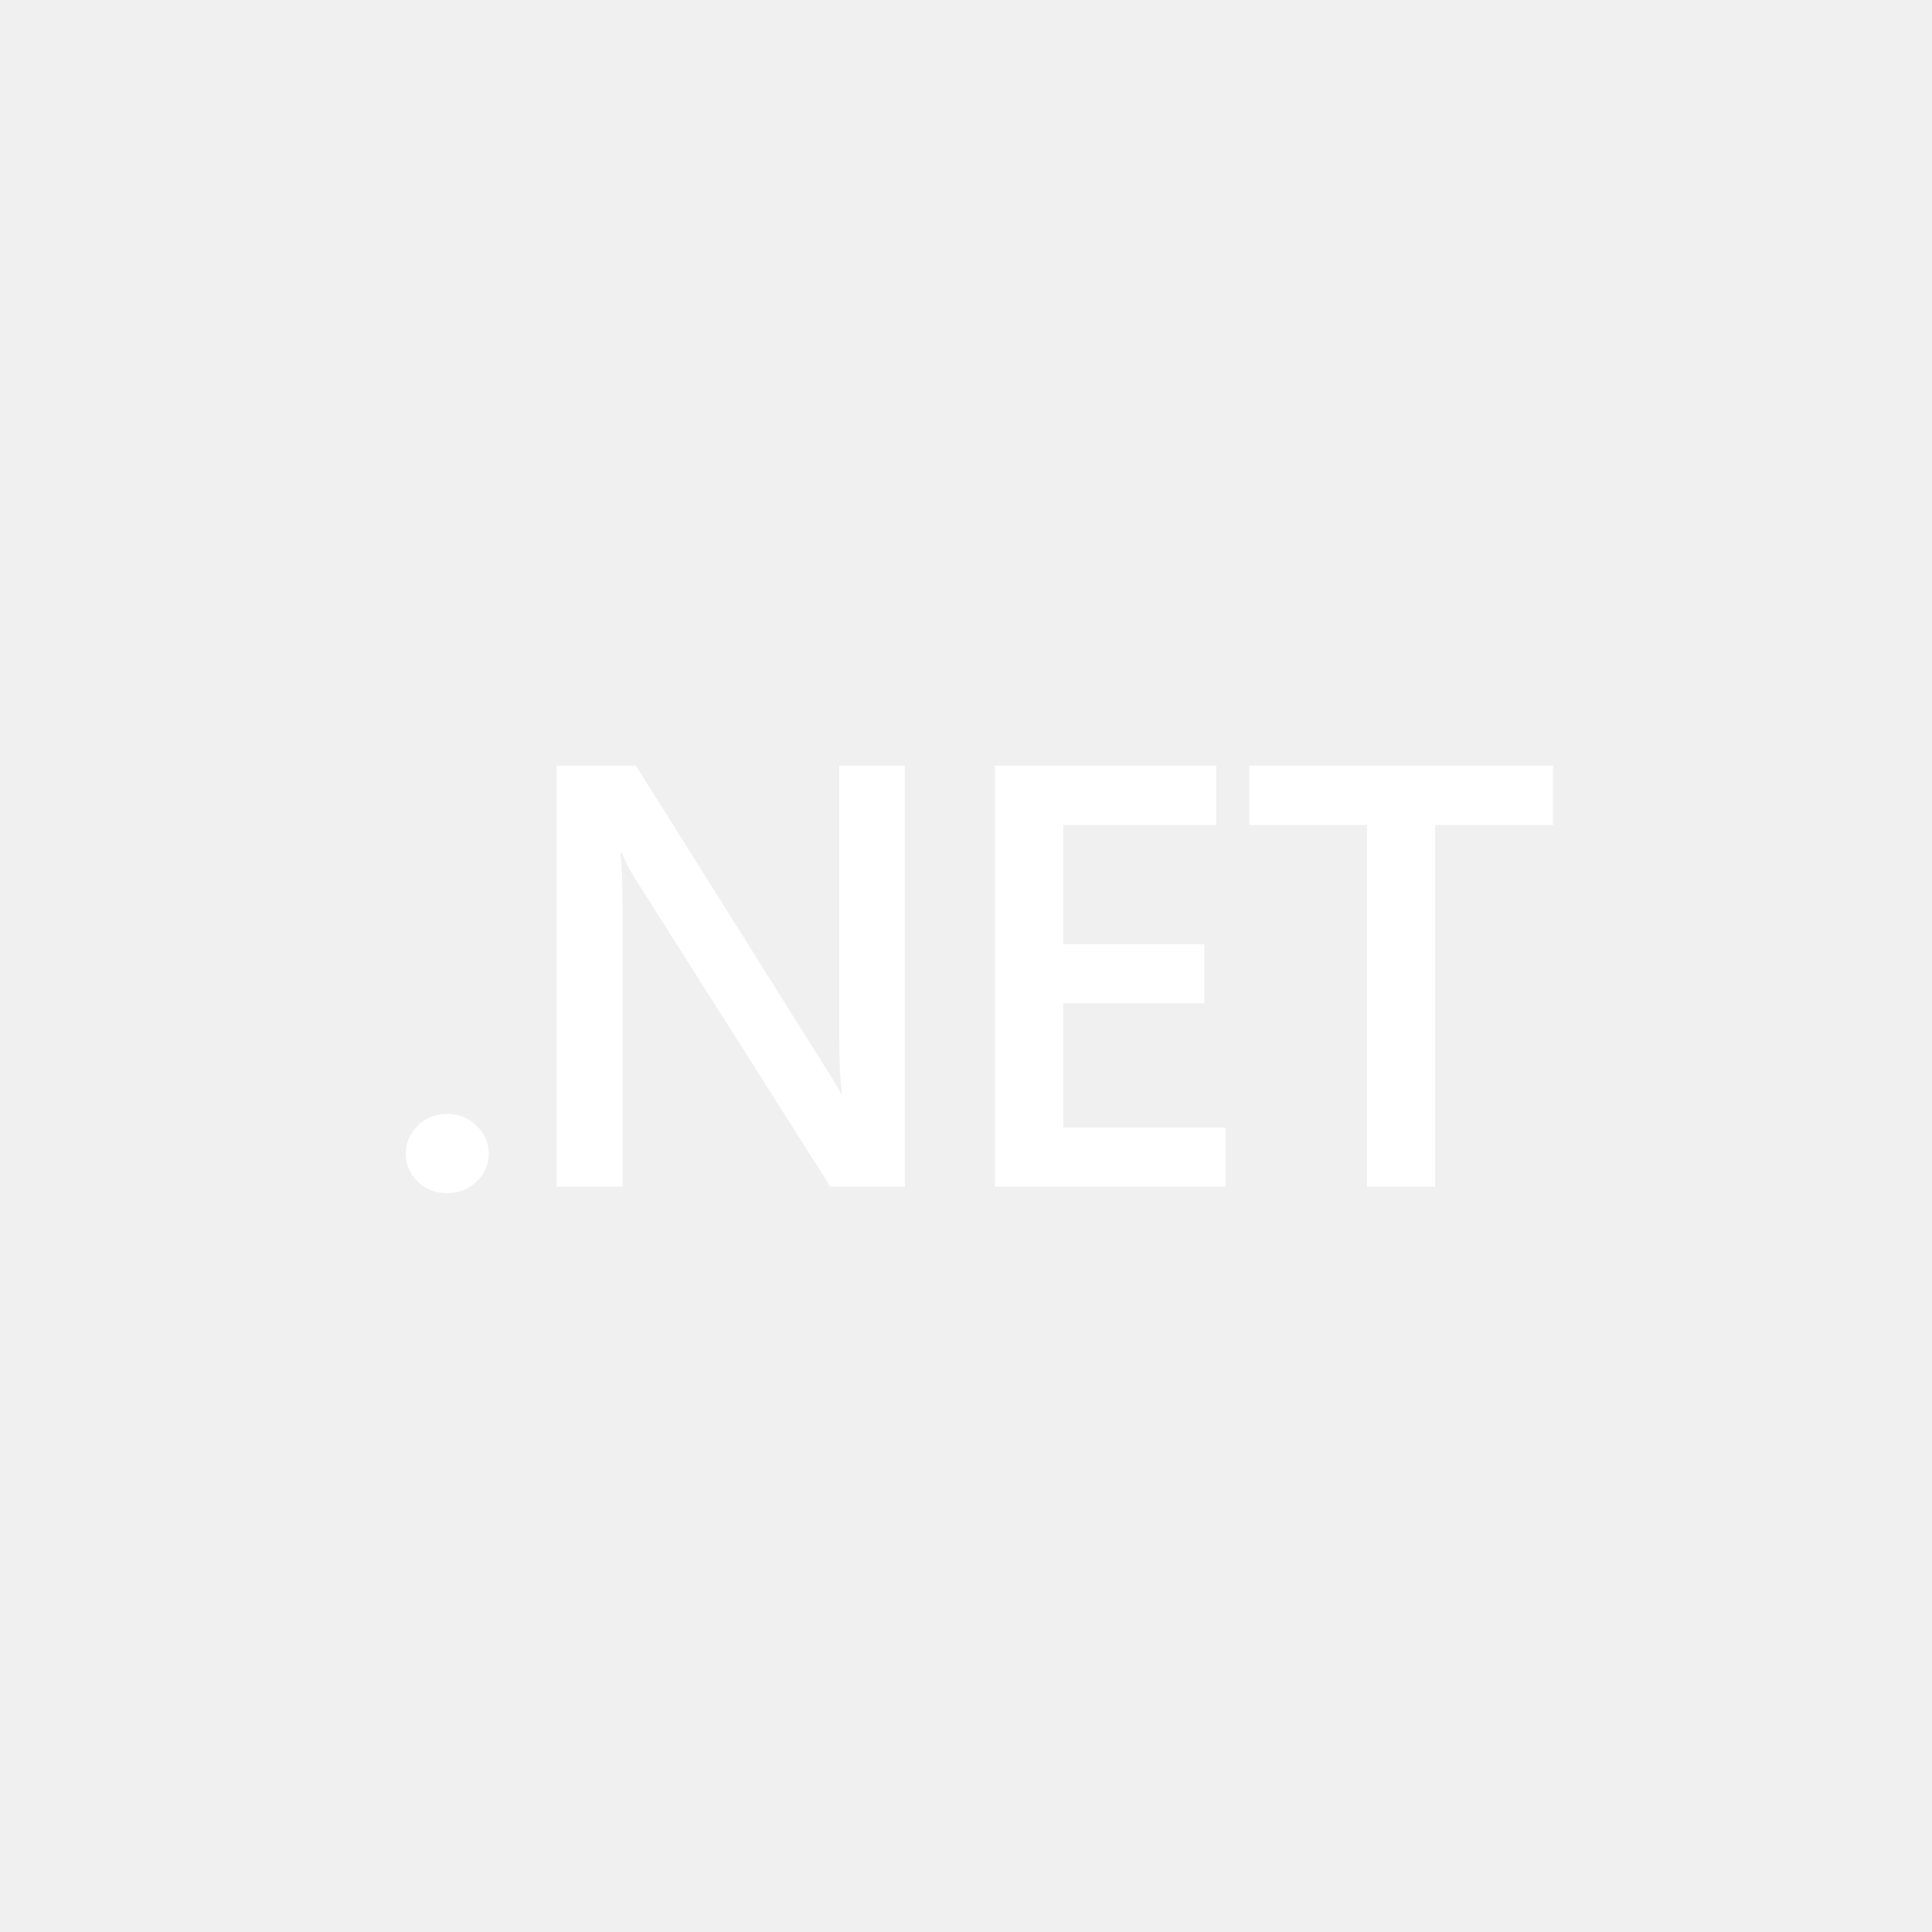
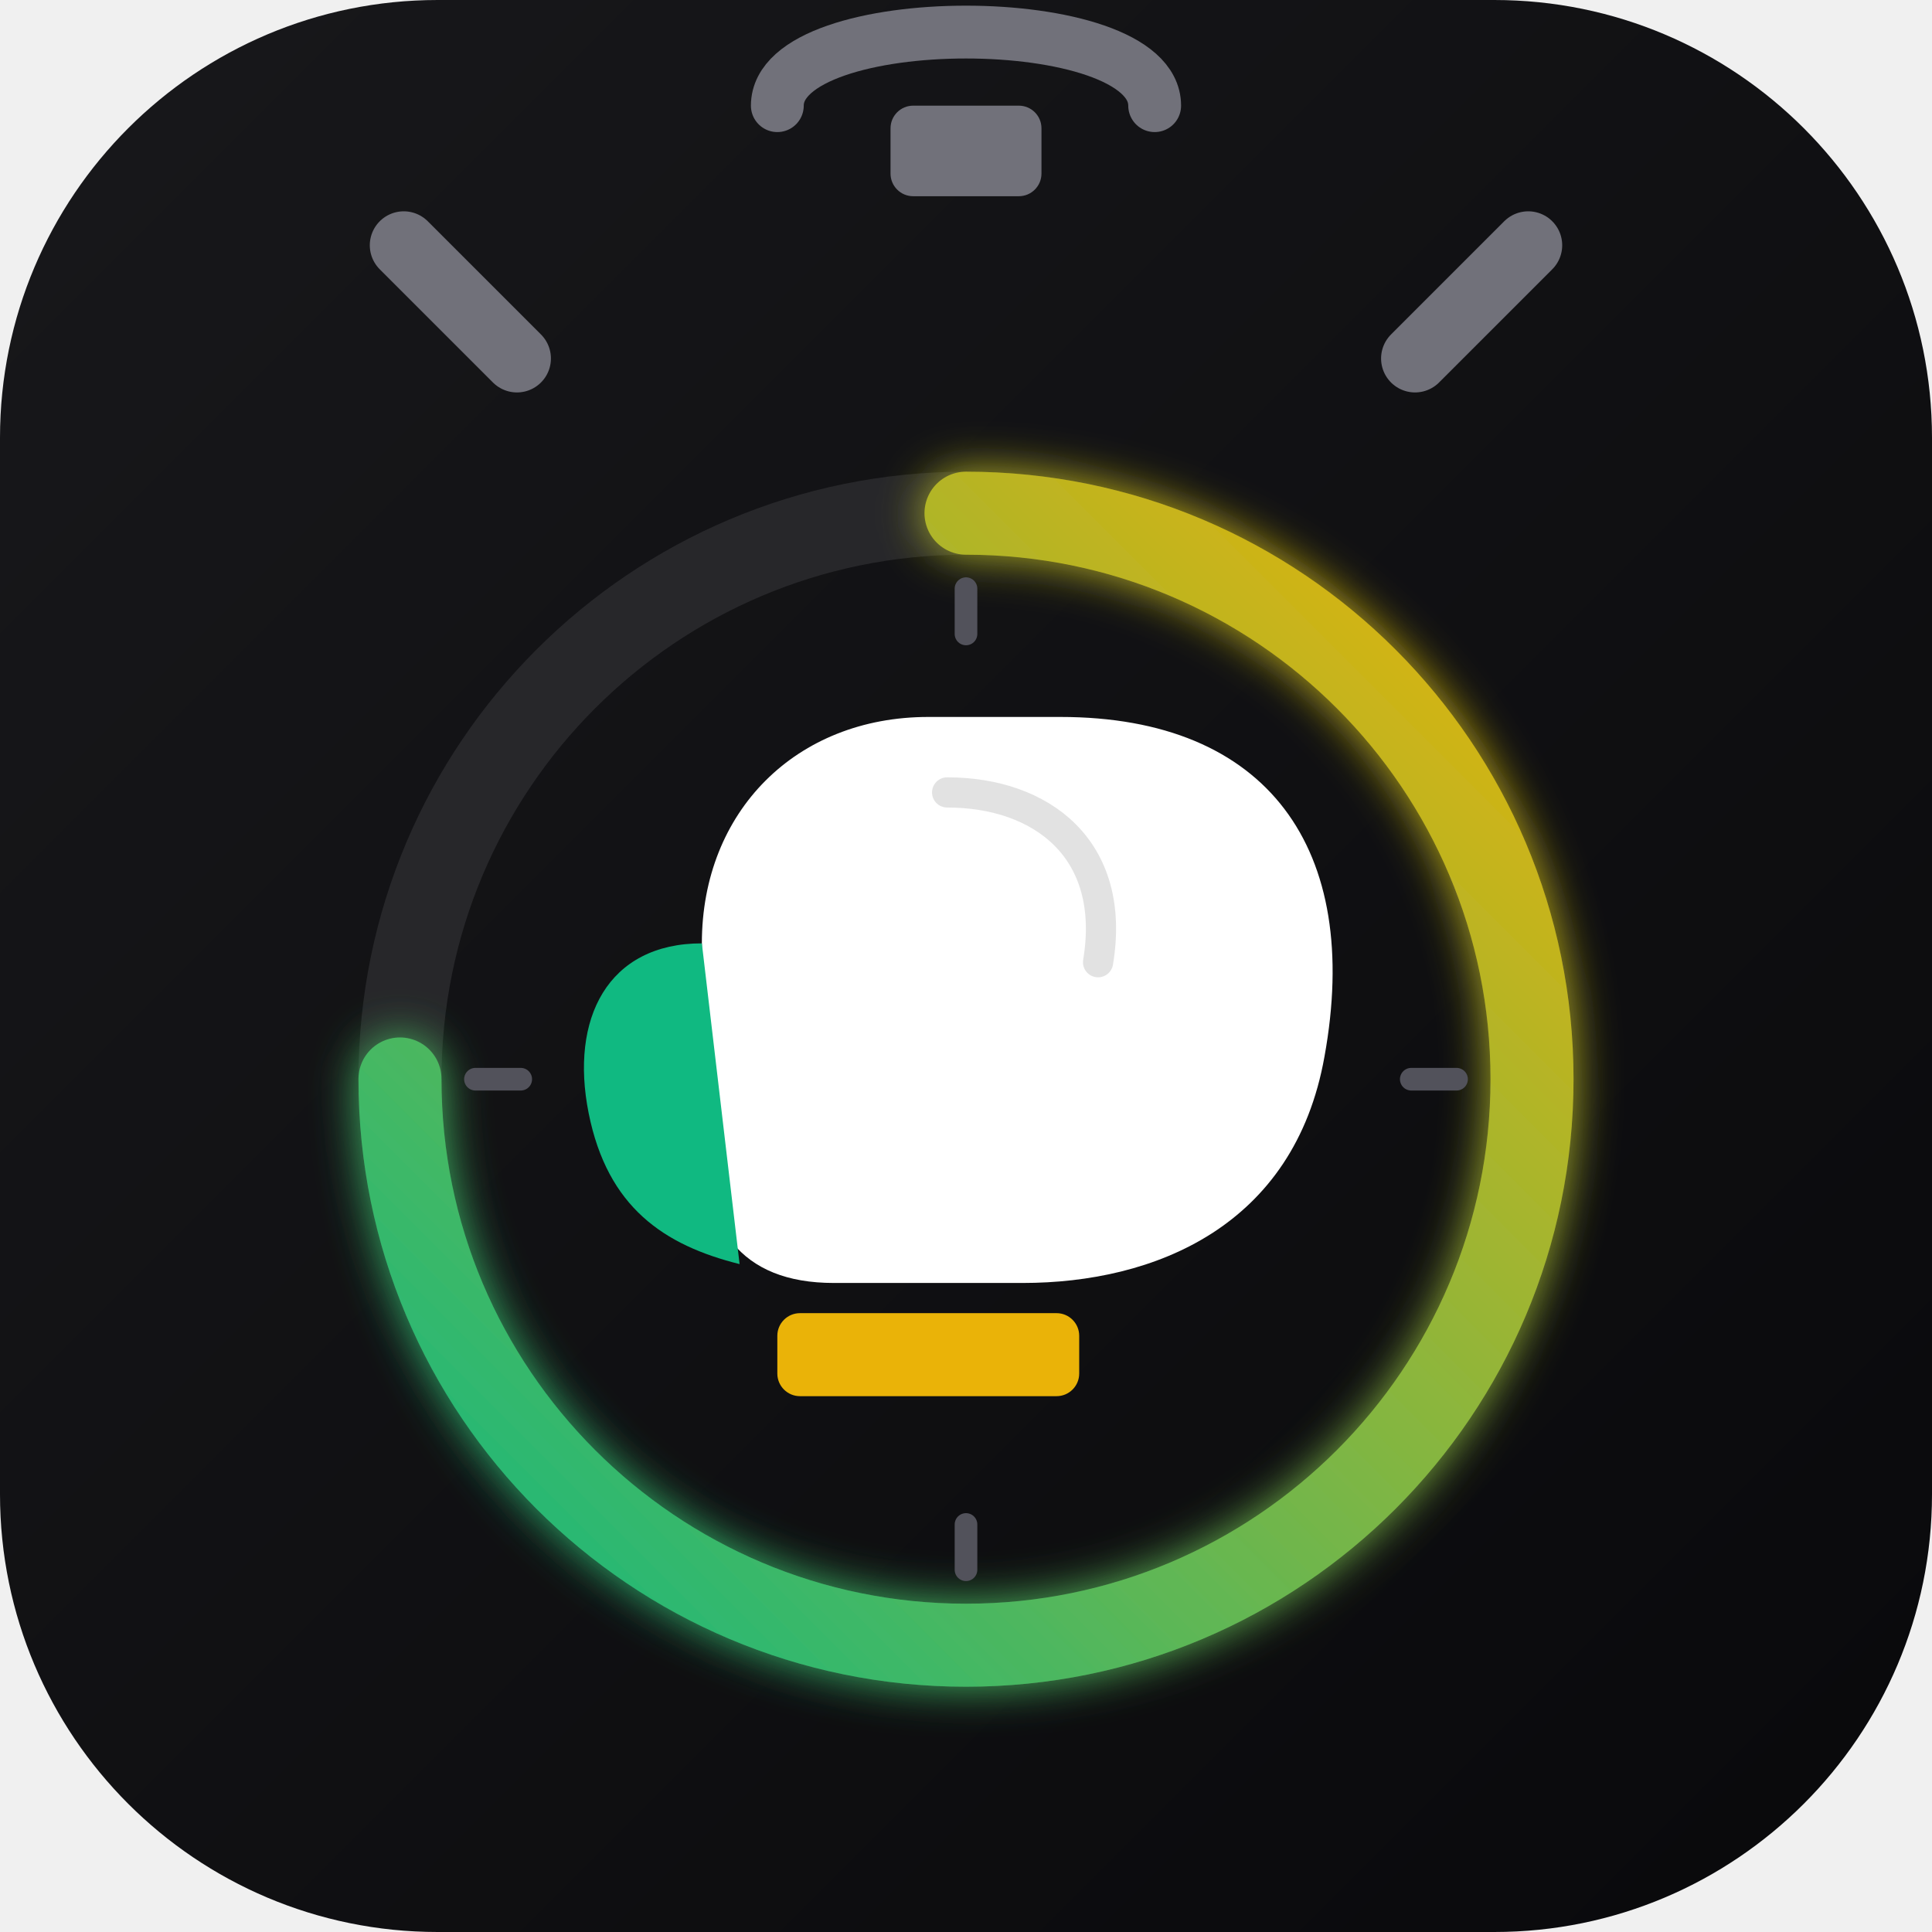
- <svg xmlns="http://www.w3.org/2000/svg" width="456" height="456" viewBox="0 0 456 456" version="1.1" xml:space="preserve" style="fill-rule:evenodd;clip-rule:evenodd;stroke-linejoin:round;stroke-miterlimit:2;">
-   <path d="m 105.5,281.609 c -2.703,0 -5.001,-0.9 -6.893,-2.702 -1.892,-1.848 -2.838,-4.042 -2.838,-6.582 0,-2.587 0.946,-4.804 2.838,-6.652 1.892,-1.848 4.19,-2.772 6.893,-2.772 2.748,0 5.068,0.924 6.96,2.772 1.937,1.848 2.906,4.064 2.906,6.652 0,2.54 -0.968,4.734 -2.906,6.582 -1.892,1.802 -4.212,2.702 -6.96,2.702 z" style="fill:#ffffff;fill-rule:nonzero;stroke-width:0.838" />
-   <path d="M 213.561,280.084 H 195.99 L 149.7,207.054 c -1.171,-1.848 -2.14,-3.765 -2.906,-5.751 h -0.406 c 0.361,2.125 0.541,6.675 0.541,13.65 v 65.132 h -15.543 v -99.36 h 18.719 l 44.737,71.298 c 1.892,2.957 3.109,4.989 3.649,6.098 h 0.27 c -0.45,-2.632 -0.676,-7.09 -0.676,-13.373 v -64.023 h 15.476 z" style="fill:#ffffff;fill-rule:nonzero;stroke-width:0.838" />
-   <path d="m 289.251,280.084 h -54.401 v -99.36 h 52.238 v 13.997 h -36.154 v 28.131 h 33.316 v 13.927 h -33.316 v 29.378 h 38.316 z" style="fill:#ffffff;fill-rule:nonzero;stroke-width:0.838" />
-   <path d="M 366.565,194.721 H 338.722 v 85.363 h -16.084 v -85.363 h -27.775 v -13.997 h 71.701 z" style="fill:#ffffff;fill-rule:nonzero;stroke-width:0.838" />
+ <svg xmlns="http://www.w3.org/2000/svg" viewBox="0 0 512 512" width="100%" height="100%">
+   <defs>
+     <linearGradient id="bgGrad" x1="0%" y1="0%" x2="100%" y2="100%">
+       <stop offset="0%" stop-color="#18181B" />
+       <stop offset="100%" stop-color="#09090B" />
+     </linearGradient>
+     <linearGradient id="arcGrad" x1="0%" y1="0%" x2="100%" y2="100%">
+       <stop offset="0%" stop-color="#10B981" />
+       <stop offset="100%" stop-color="#EAB308" />
+     </linearGradient>
+     <filter id="neonGlow" x="-20%" y="-20%" width="140%" height="140%">
+       <feGaussianBlur stdDeviation="6" result="blur" />
+       <feComposite in="SourceGraphic" in2="blur" operator="over" />
+     </filter>
+   </defs>
+   <rect width="512" height="512" rx="116" fill="url(#bgGrad)" />
+   <rect x="236" y="28" width="40" height="24" rx="6" fill="#71717A" />
+   <path d="M 206 28 C 206 2, 306 2, 306 28" fill="none" stroke="#71717A" stroke-width="14" stroke-linecap="round" />
+   <line x1="375" y1="95" x2="405" y2="65" stroke="#71717A" stroke-width="18" stroke-linecap="round" />
+   <line x1="137" y1="95" x2="107" y2="65" stroke="#71717A" stroke-width="18" stroke-linecap="round" />
+   <circle cx="256" cy="286" r="150" fill="none" stroke="#27272A" stroke-width="22" />
+   <circle cx="256" cy="286" r="150" fill="none" stroke="url(#arcGrad)" stroke-width="22" stroke-linecap="round" stroke-dasharray="707 942" transform="rotate(-90 256 286)" filter="url(#neonGlow)" />
+   <line x1="256" y1="156" x2="256" y2="168" stroke="#52525B" stroke-width="6" stroke-linecap="round" />
+   <line x1="256" y1="404" x2="256" y2="416" stroke="#52525B" stroke-width="6" stroke-linecap="round" />
+   <line x1="126" y1="286" x2="138" y2="286" stroke="#52525B" stroke-width="6" stroke-linecap="round" />
+   <line x1="374" y1="286" x2="386" y2="286" stroke="#52525B" stroke-width="6" stroke-linecap="round" />
+   <g transform="translate(11, 10)">
+     <path d="M270 180 C325 180 350 215 340 270 C332 315 295 330 260 330 L210 330 C185 330 175 315 175 290 L175 240 C175 205 200 180 235 180 Z" fill="#FFFFFF" />
+     <path d="M175 240 C150 240 140 260 145 285 C150 310 165 320 185 325 Z" fill="#10B981" />
+     <rect x="195" y="338" width="80" height="22" rx="6" fill="#EAB308" />
+     <path d="M240 200 C265 200 285 215 280 245" stroke="#09090B" stroke-width="8" stroke-linecap="round" fill="none" opacity="0.12" />
+   </g>
</svg>
